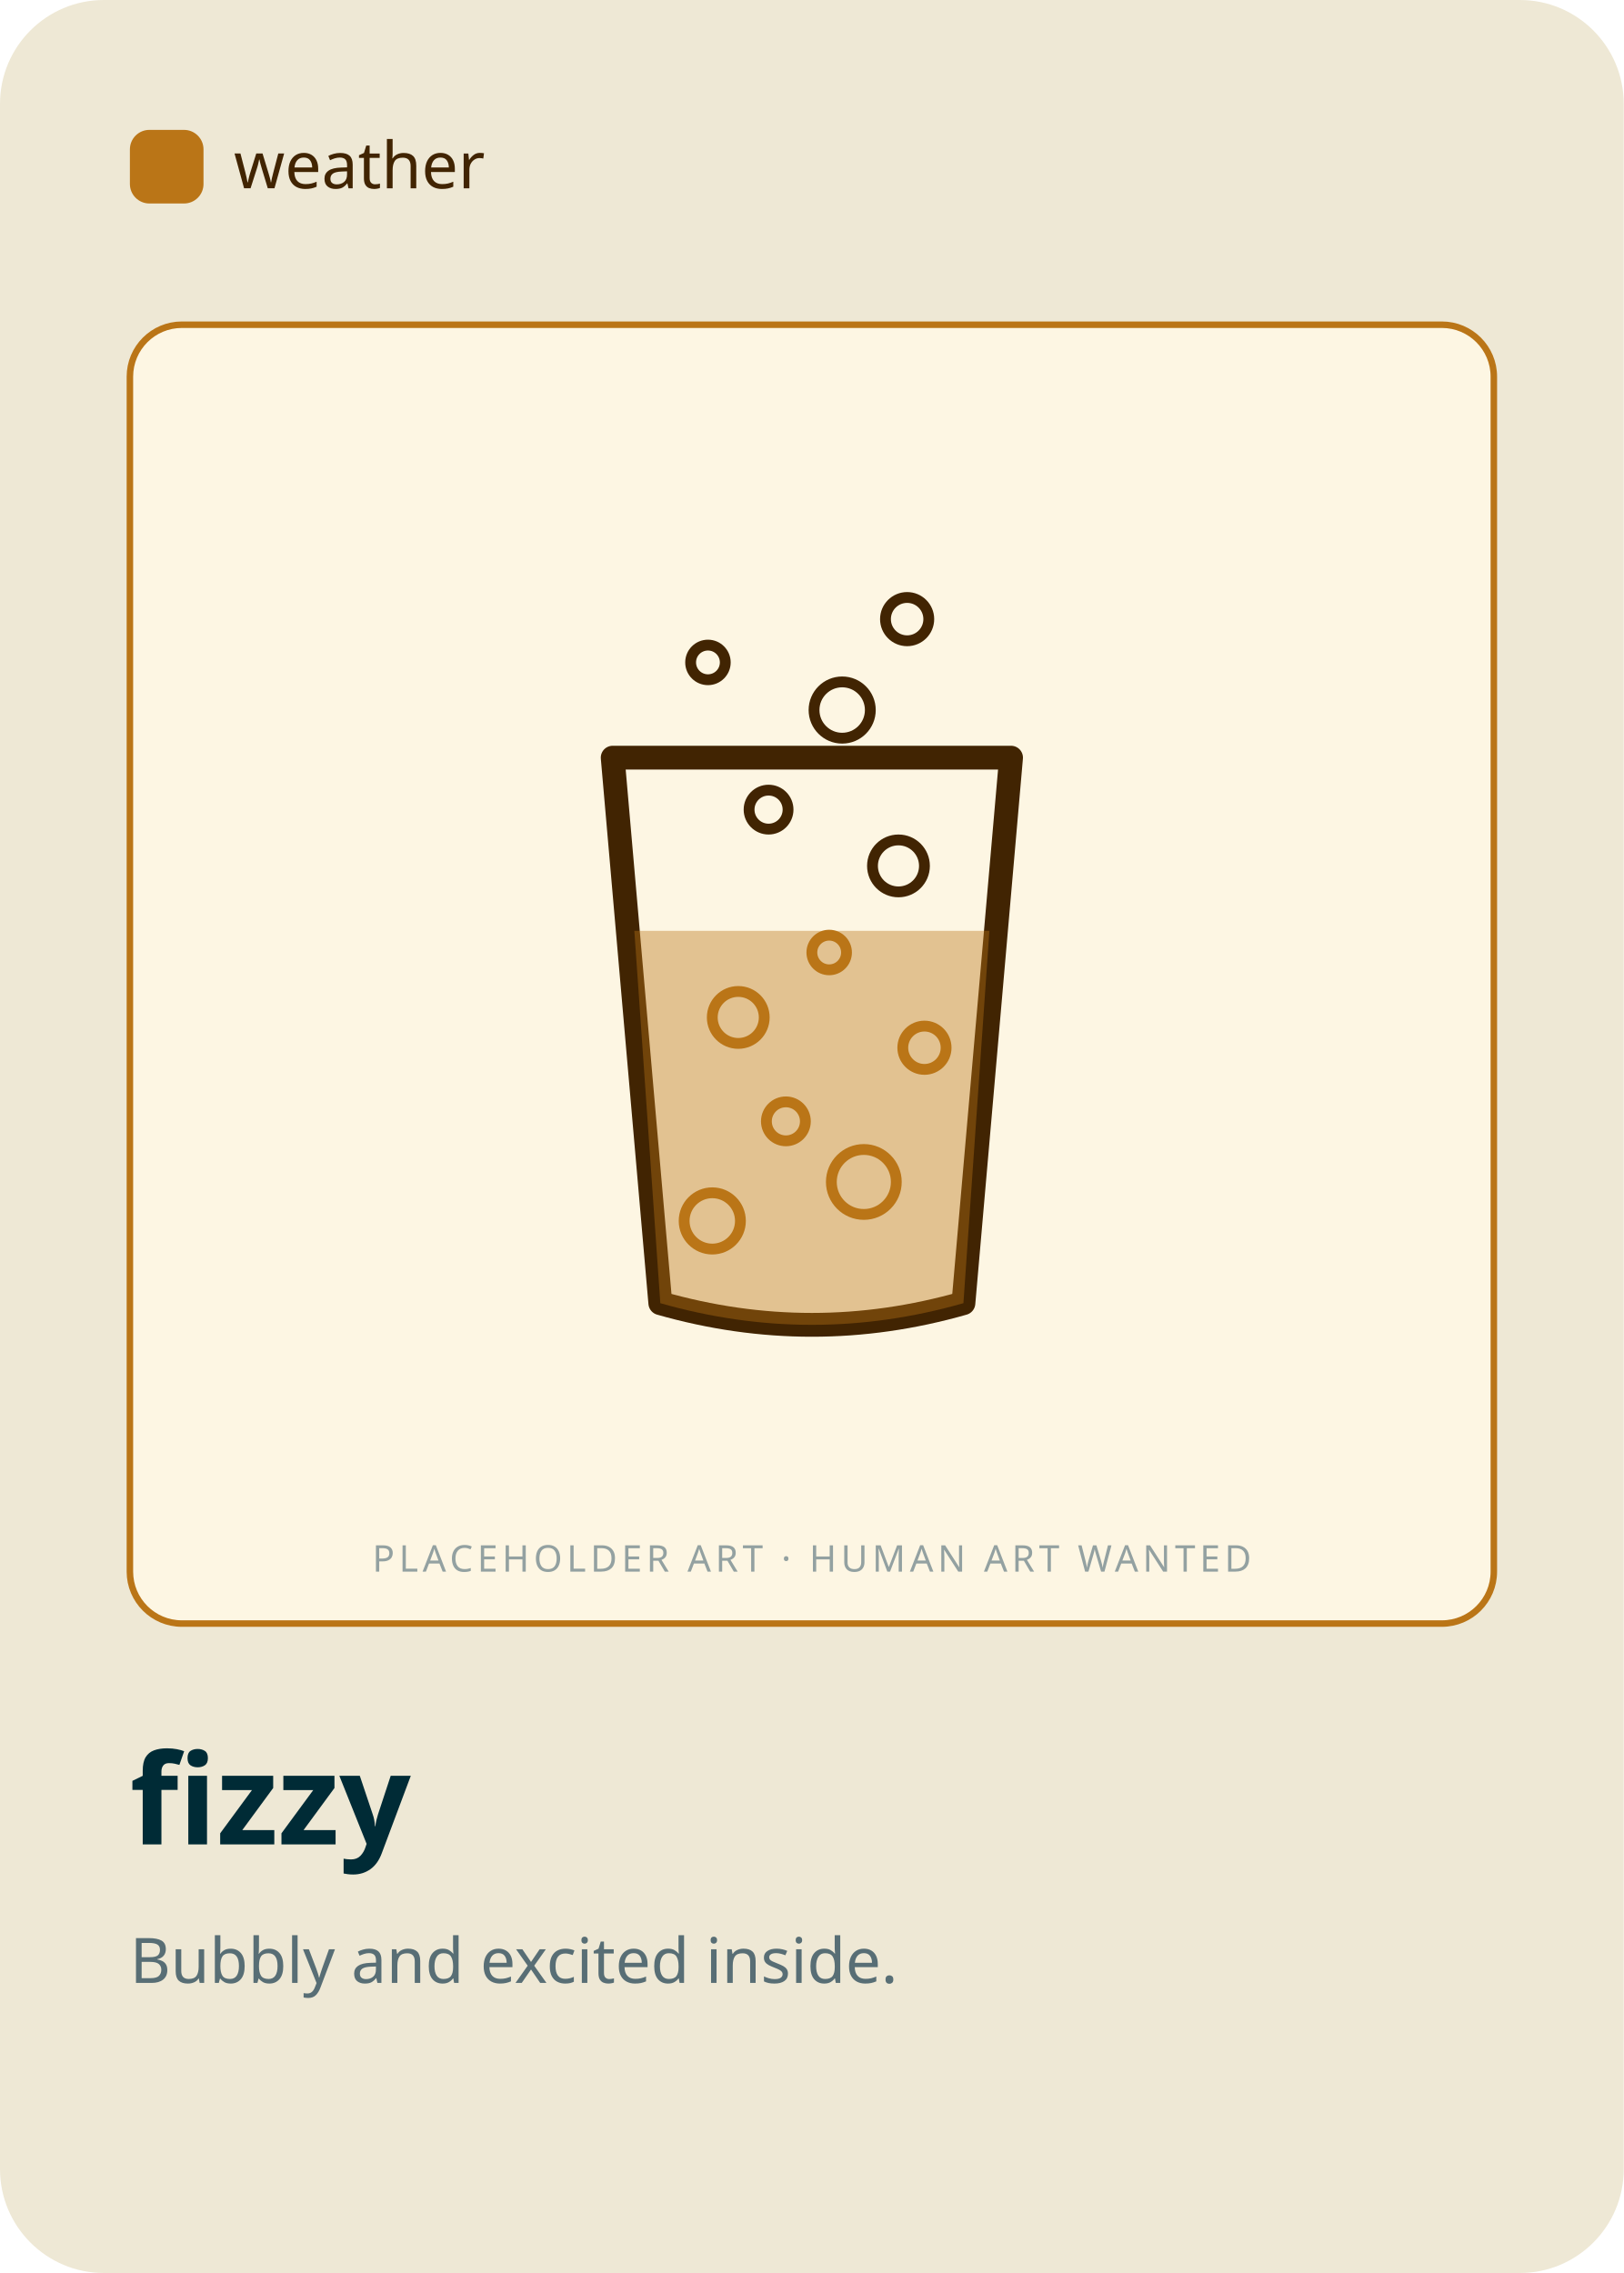
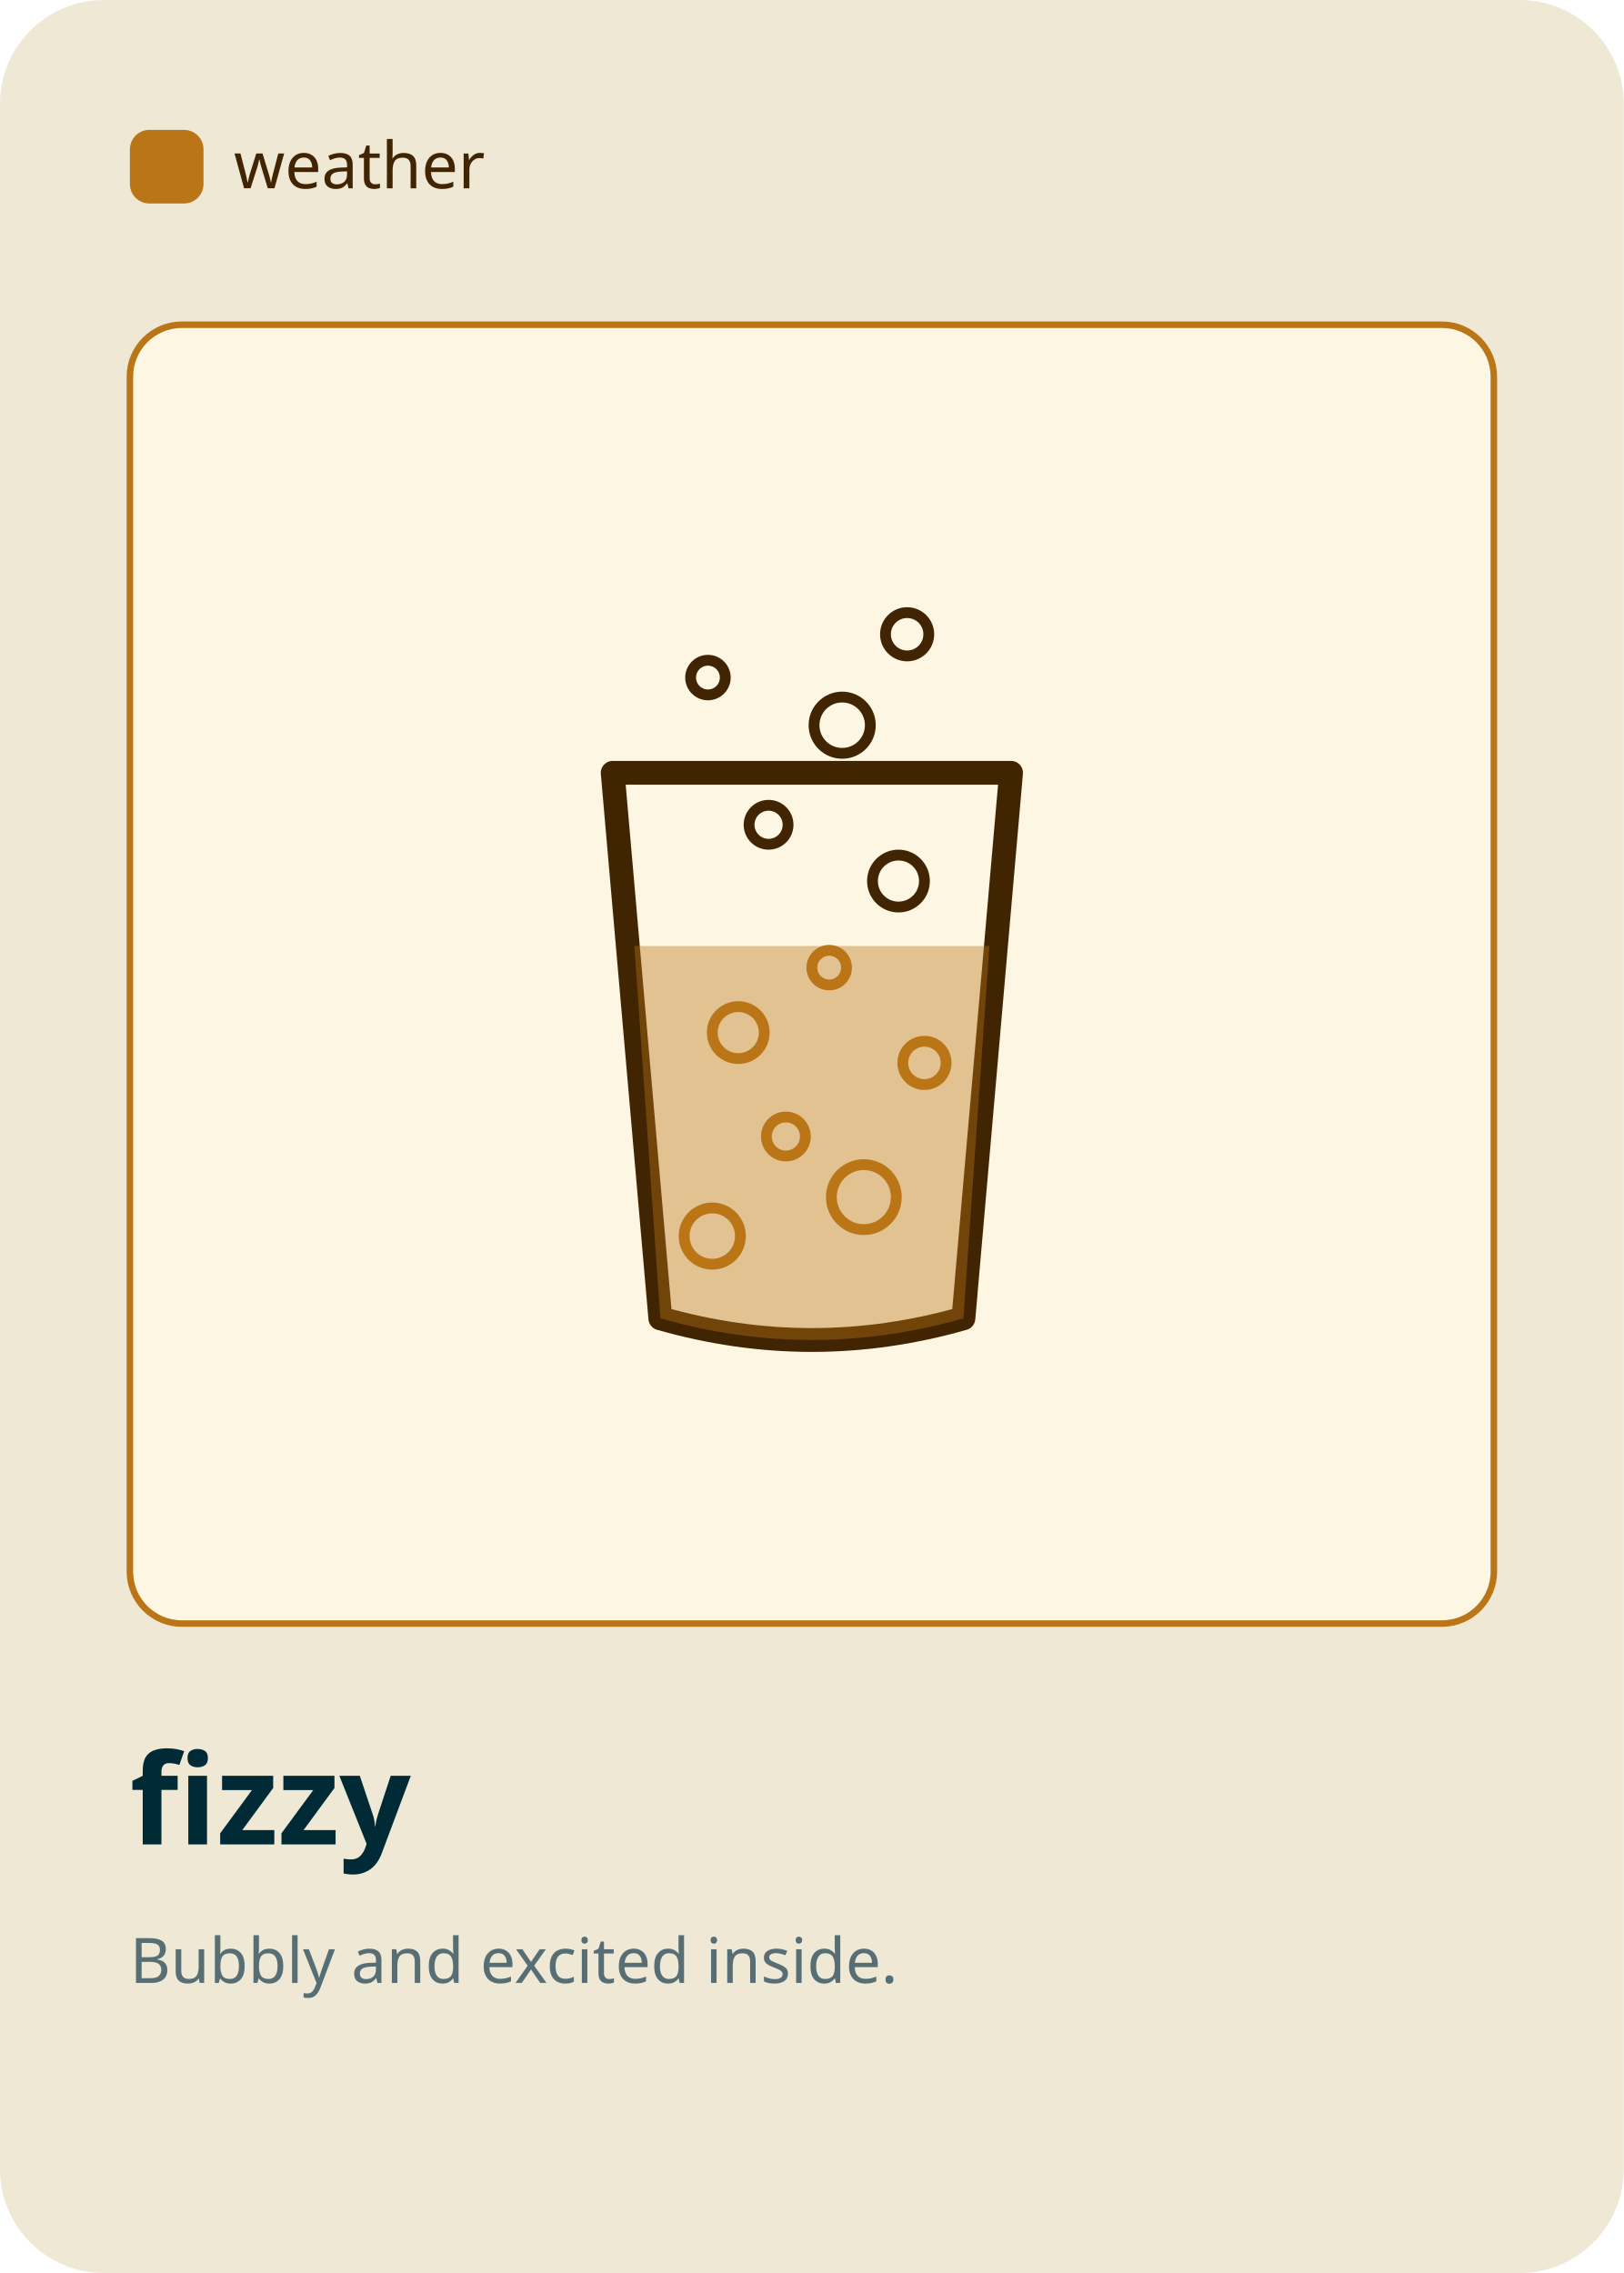
<svg xmlns="http://www.w3.org/2000/svg" viewBox="0 0 750 1050" width="750" height="1050">
  <defs>
    <clipPath id="art-window">
      <rect x="60" y="150" width="630" height="600" rx="24" />
    </clipPath>
  </defs>
  <rect x="0" y="0" width="750" height="1050" rx="48" fill="#eee8d5" />
  <rect x="60" y="60" width="34" height="34" rx="9" fill="#BA7517" />
  <text x="108" y="87" font-family="'Atkinson Hyperlegible','Atkinson Hyperlegible Next',sans-serif" font-size="30" font-weight="500" fill="#412402">weather</text>
  <rect id="art" x="60" y="150" width="630" height="600" rx="24" fill="#fdf6e3" />
  <g id="art-illustration" clip-path="url(#art-window)">
-     <g transform="translate(60 178)">
+     <g transform="translate(60 185)">
      <g stroke-linecap="round" stroke-linejoin="round">
        <path d="M223.0 172 L245.0 424 Q315.0 444 385.0 424 L407.0 172 Z" fill="none" stroke="#412402" stroke-width="11" />
        <path d="M233.0 252 L245.0 424 Q315.0 444 385.0 424 L397.0 252 Z" fill="#BA7517" fill-opacity="0.4" />
        <circle cx="269.0" cy="386.0" r="13.0" fill="none" stroke="#BA7517" stroke-width="5" />
        <circle cx="303.0" cy="340.0" r="9.0" fill="none" stroke="#BA7517" stroke-width="5" />
        <circle cx="339.0" cy="368.0" r="15.0" fill="none" stroke="#BA7517" stroke-width="5" />
        <circle cx="367.0" cy="306.0" r="10.0" fill="none" stroke="#BA7517" stroke-width="5" />
        <circle cx="281.0" cy="292.0" r="12.0" fill="none" stroke="#BA7517" stroke-width="5" />
        <circle cx="323.0" cy="262.0" r="8.0" fill="none" stroke="#BA7517" stroke-width="5" />
        <circle cx="355.0" cy="222.0" r="12.0" fill="none" stroke="#412402" stroke-width="5" />
        <circle cx="295.0" cy="196.0" r="9.0" fill="none" stroke="#412402" stroke-width="5" />
        <circle cx="329.0" cy="150.0" r="13.0" fill="none" stroke="#412402" stroke-width="5" />
        <circle cx="267.0" cy="128.0" r="8.0" fill="none" stroke="#412402" stroke-width="5" />
        <circle cx="359.0" cy="108.0" r="10.0" fill="none" stroke="#412402" stroke-width="5" />
      </g>
    </g>
  </g>
  <rect x="60" y="150" width="630" height="600" rx="24" fill="none" stroke="#BA7517" stroke-width="3" />
-   <text x="375" y="726" text-anchor="middle" font-family="'Atkinson Hyperlegible','Atkinson Hyperlegible Next',sans-serif" font-size="17" fill="#93a1a1" letter-spacing="2">PLACEHOLDER ART · HUMAN ART WANTED</text>
  <text x="60" y="852" font-family="'Atkinson Hyperlegible','Atkinson Hyperlegible Next',sans-serif" font-size="58" font-weight="700" fill="#002b36">fizzy</text>
  <text x="60" y="916" font-family="'Atkinson Hyperlegible','Atkinson Hyperlegible Next',sans-serif" font-size="29" fill="#586e75">Bubbly and excited inside.</text>
</svg>
